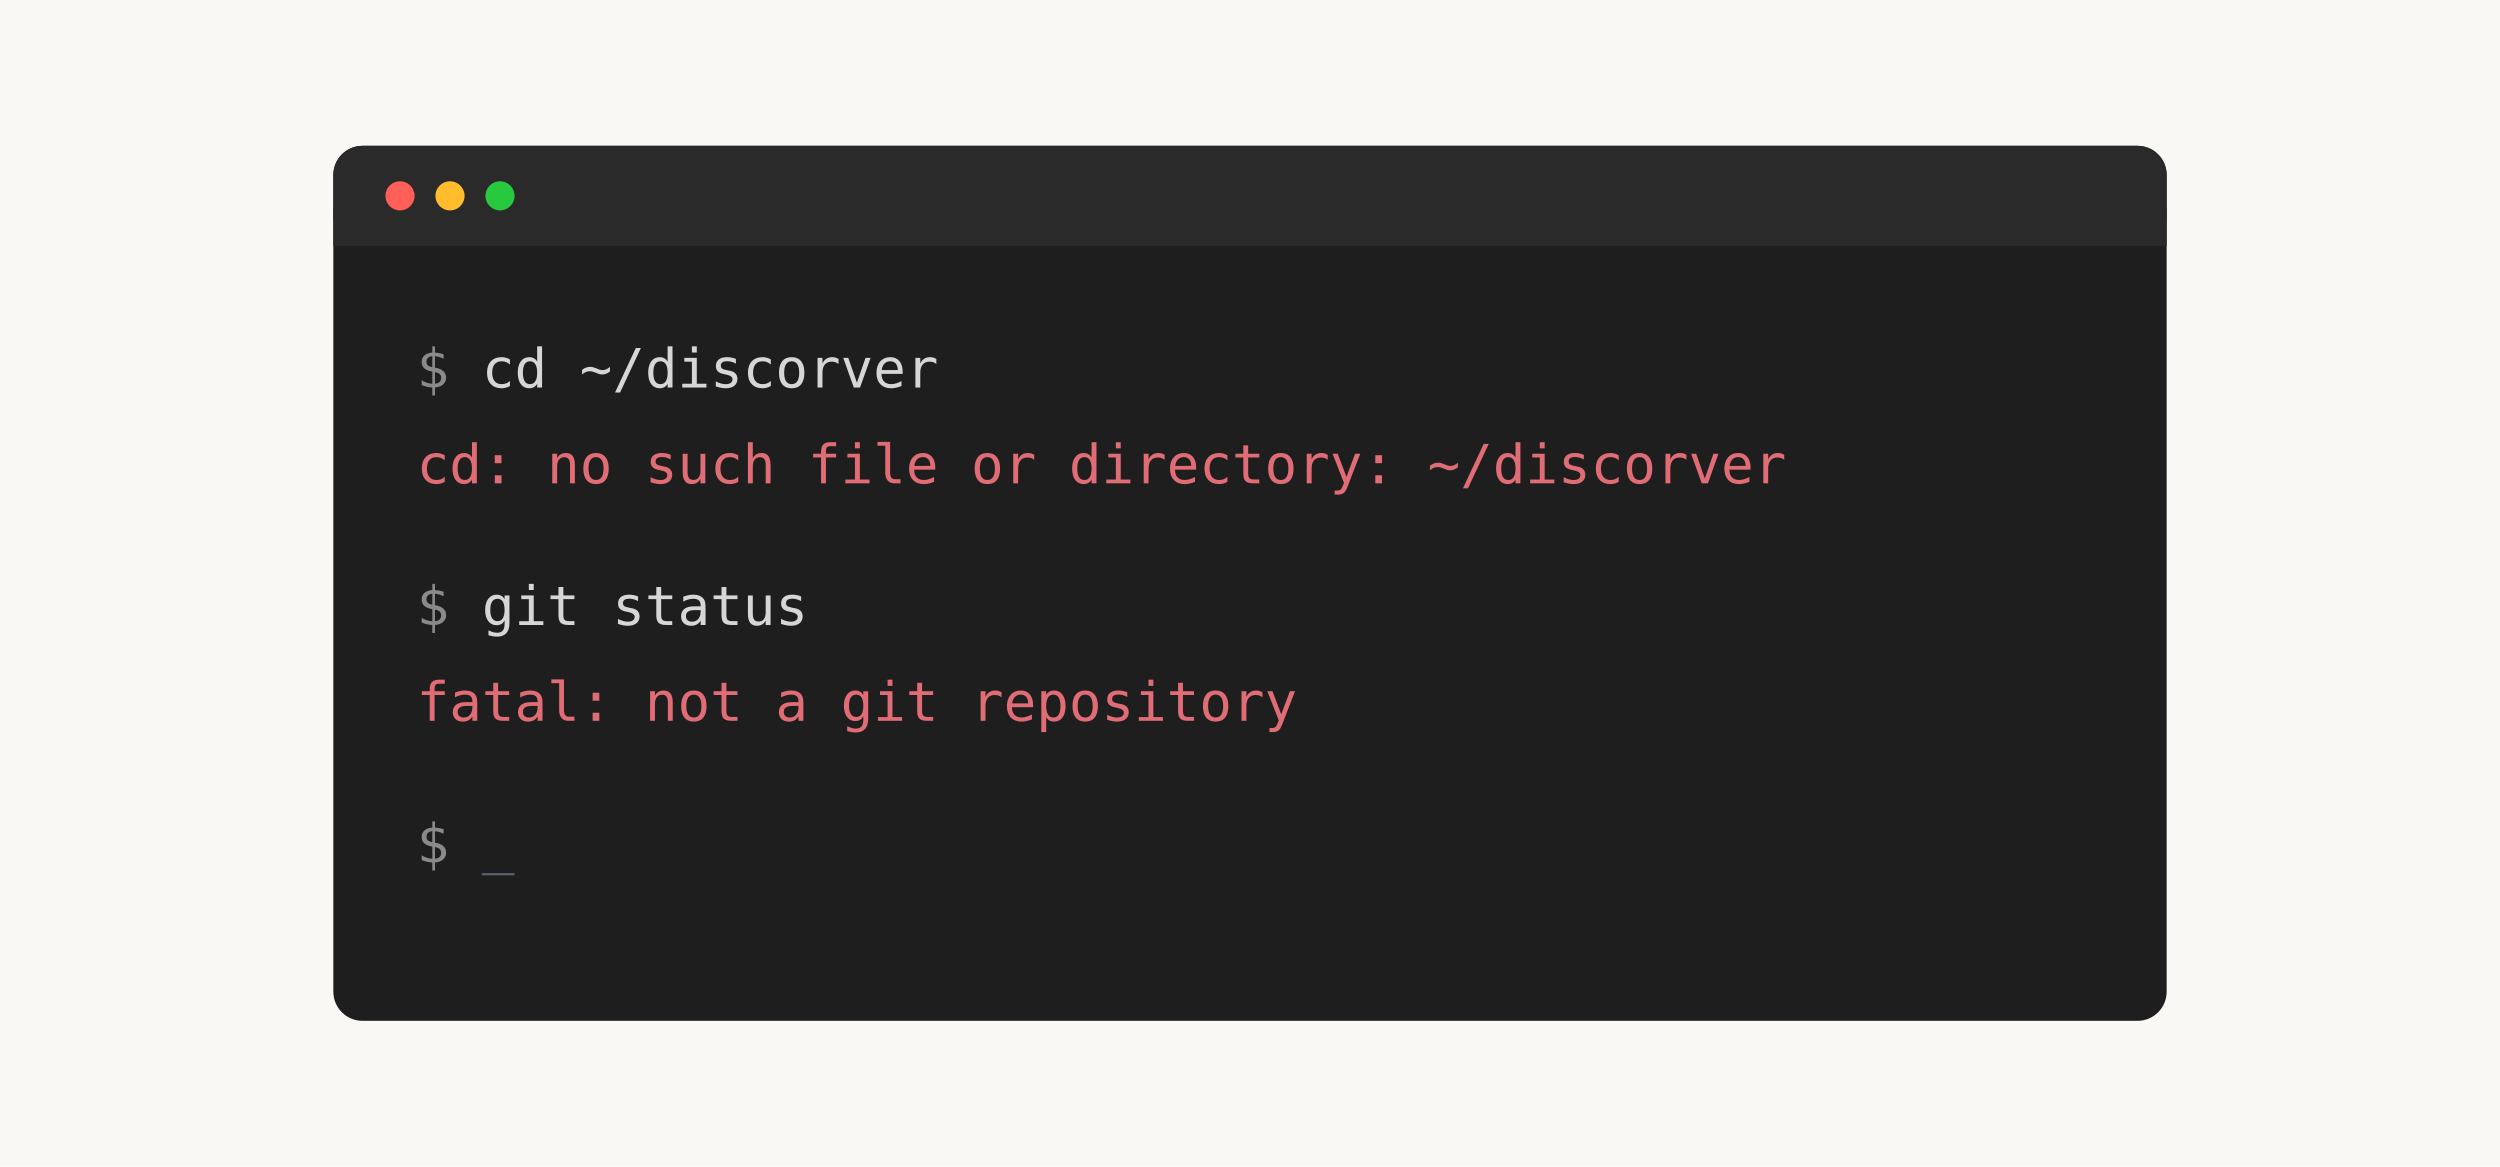
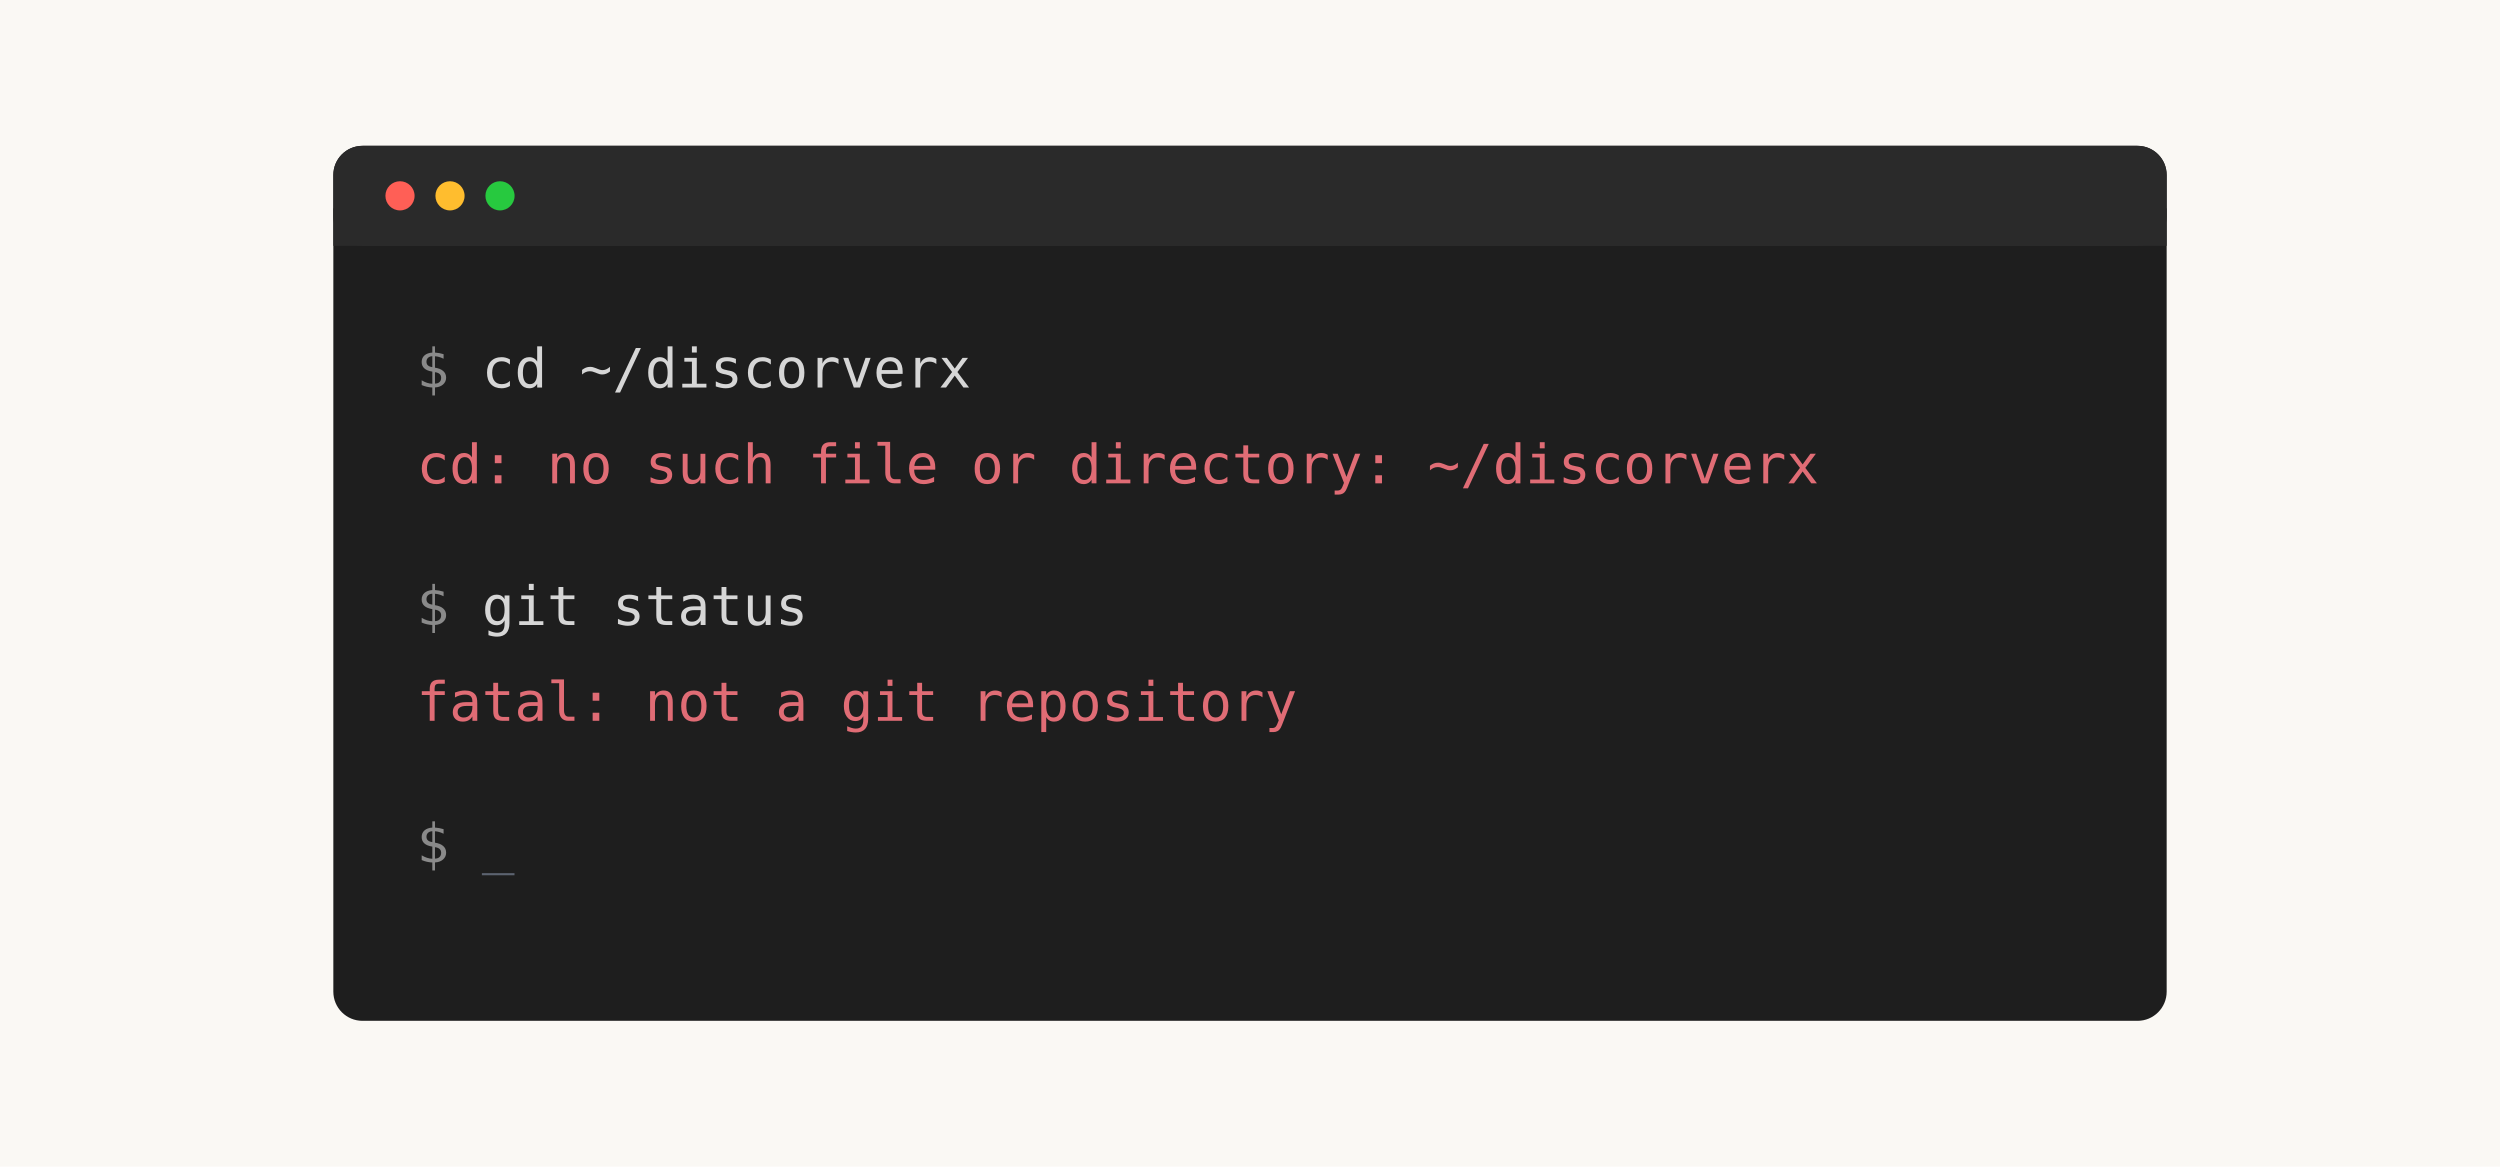
<svg xmlns="http://www.w3.org/2000/svg" viewBox="0 0 1200 560" width="1200" height="560" role="img" aria-label="A terminal showing fatal: not a git repository">
  <rect width="1200" height="560" fill="#FAF8F4" />
  <rect x="160" y="70" width="880" height="420" rx="14" fill="#1E1E1E" />
  <rect x="160" y="70" width="880" height="48" rx="14" fill="#2A2A2A" />
  <rect x="160" y="100" width="880" height="18" fill="#2A2A2A" />
  <circle cx="192" cy="94" r="7" fill="#FF5F56" />
  <circle cx="216" cy="94" r="7" fill="#FFBD2E" />
  <circle cx="240" cy="94" r="7" fill="#27C93F" />
  <g font-family="'SF Mono', 'JetBrains Mono', Menlo, Consolas, monospace" font-size="26">
-     <text x="200" y="186" fill="#8A8A8A">$ <tspan fill="#D6D6D6">cd ~/discorver</tspan>
+     <text x="200" y="186" fill="#8A8A8A">$ <tspan fill="#D6D6D6">cd ~/discorverx</tspan>
    </text>
-     <text x="200" y="232" fill="#E06C75">cd: no such file or directory: ~/discorver</text>
+     <text x="200" y="232" fill="#E06C75">cd: no such file or directory: ~/discorverx</text>
    <text x="200" y="300" fill="#8A8A8A">$ <tspan fill="#D6D6D6">git status</tspan>
    </text>
    <text x="200" y="346" fill="#E06C75">fatal: not a git repository</text>
    <text x="200" y="414" fill="#8A8A8A">$ <tspan fill="#5C6370">_</tspan>
    </text>
  </g>
</svg>
